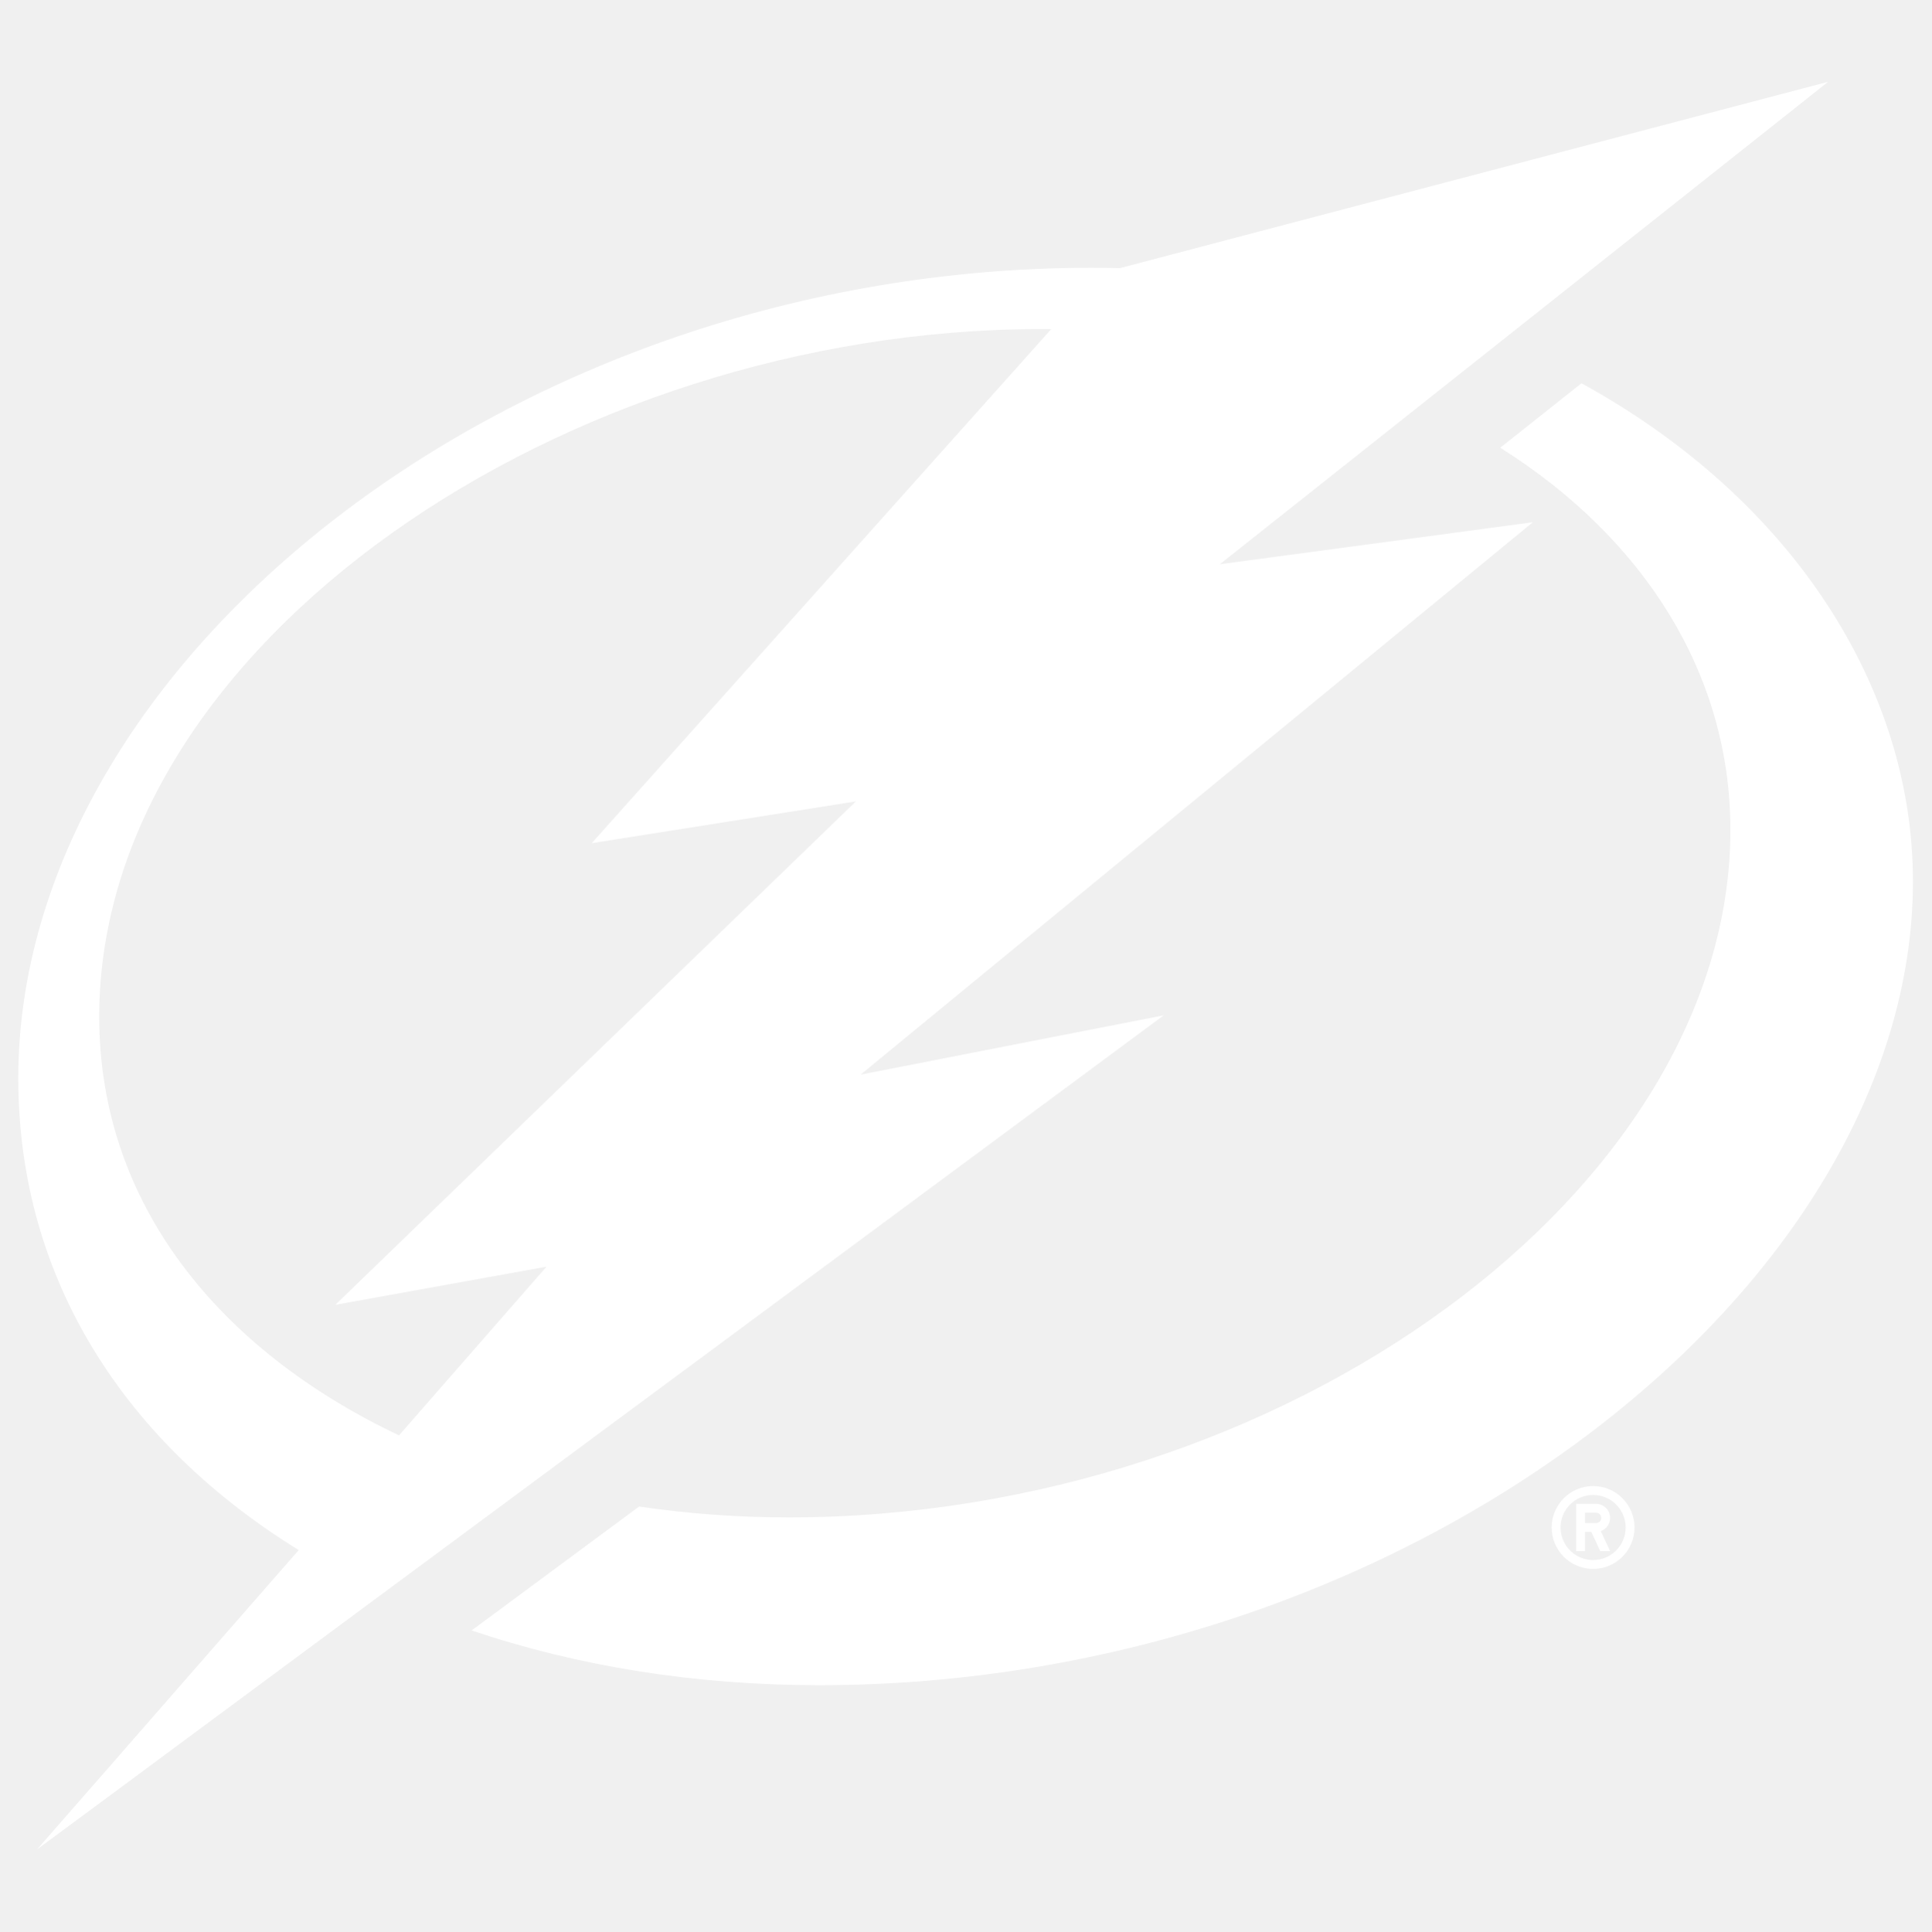
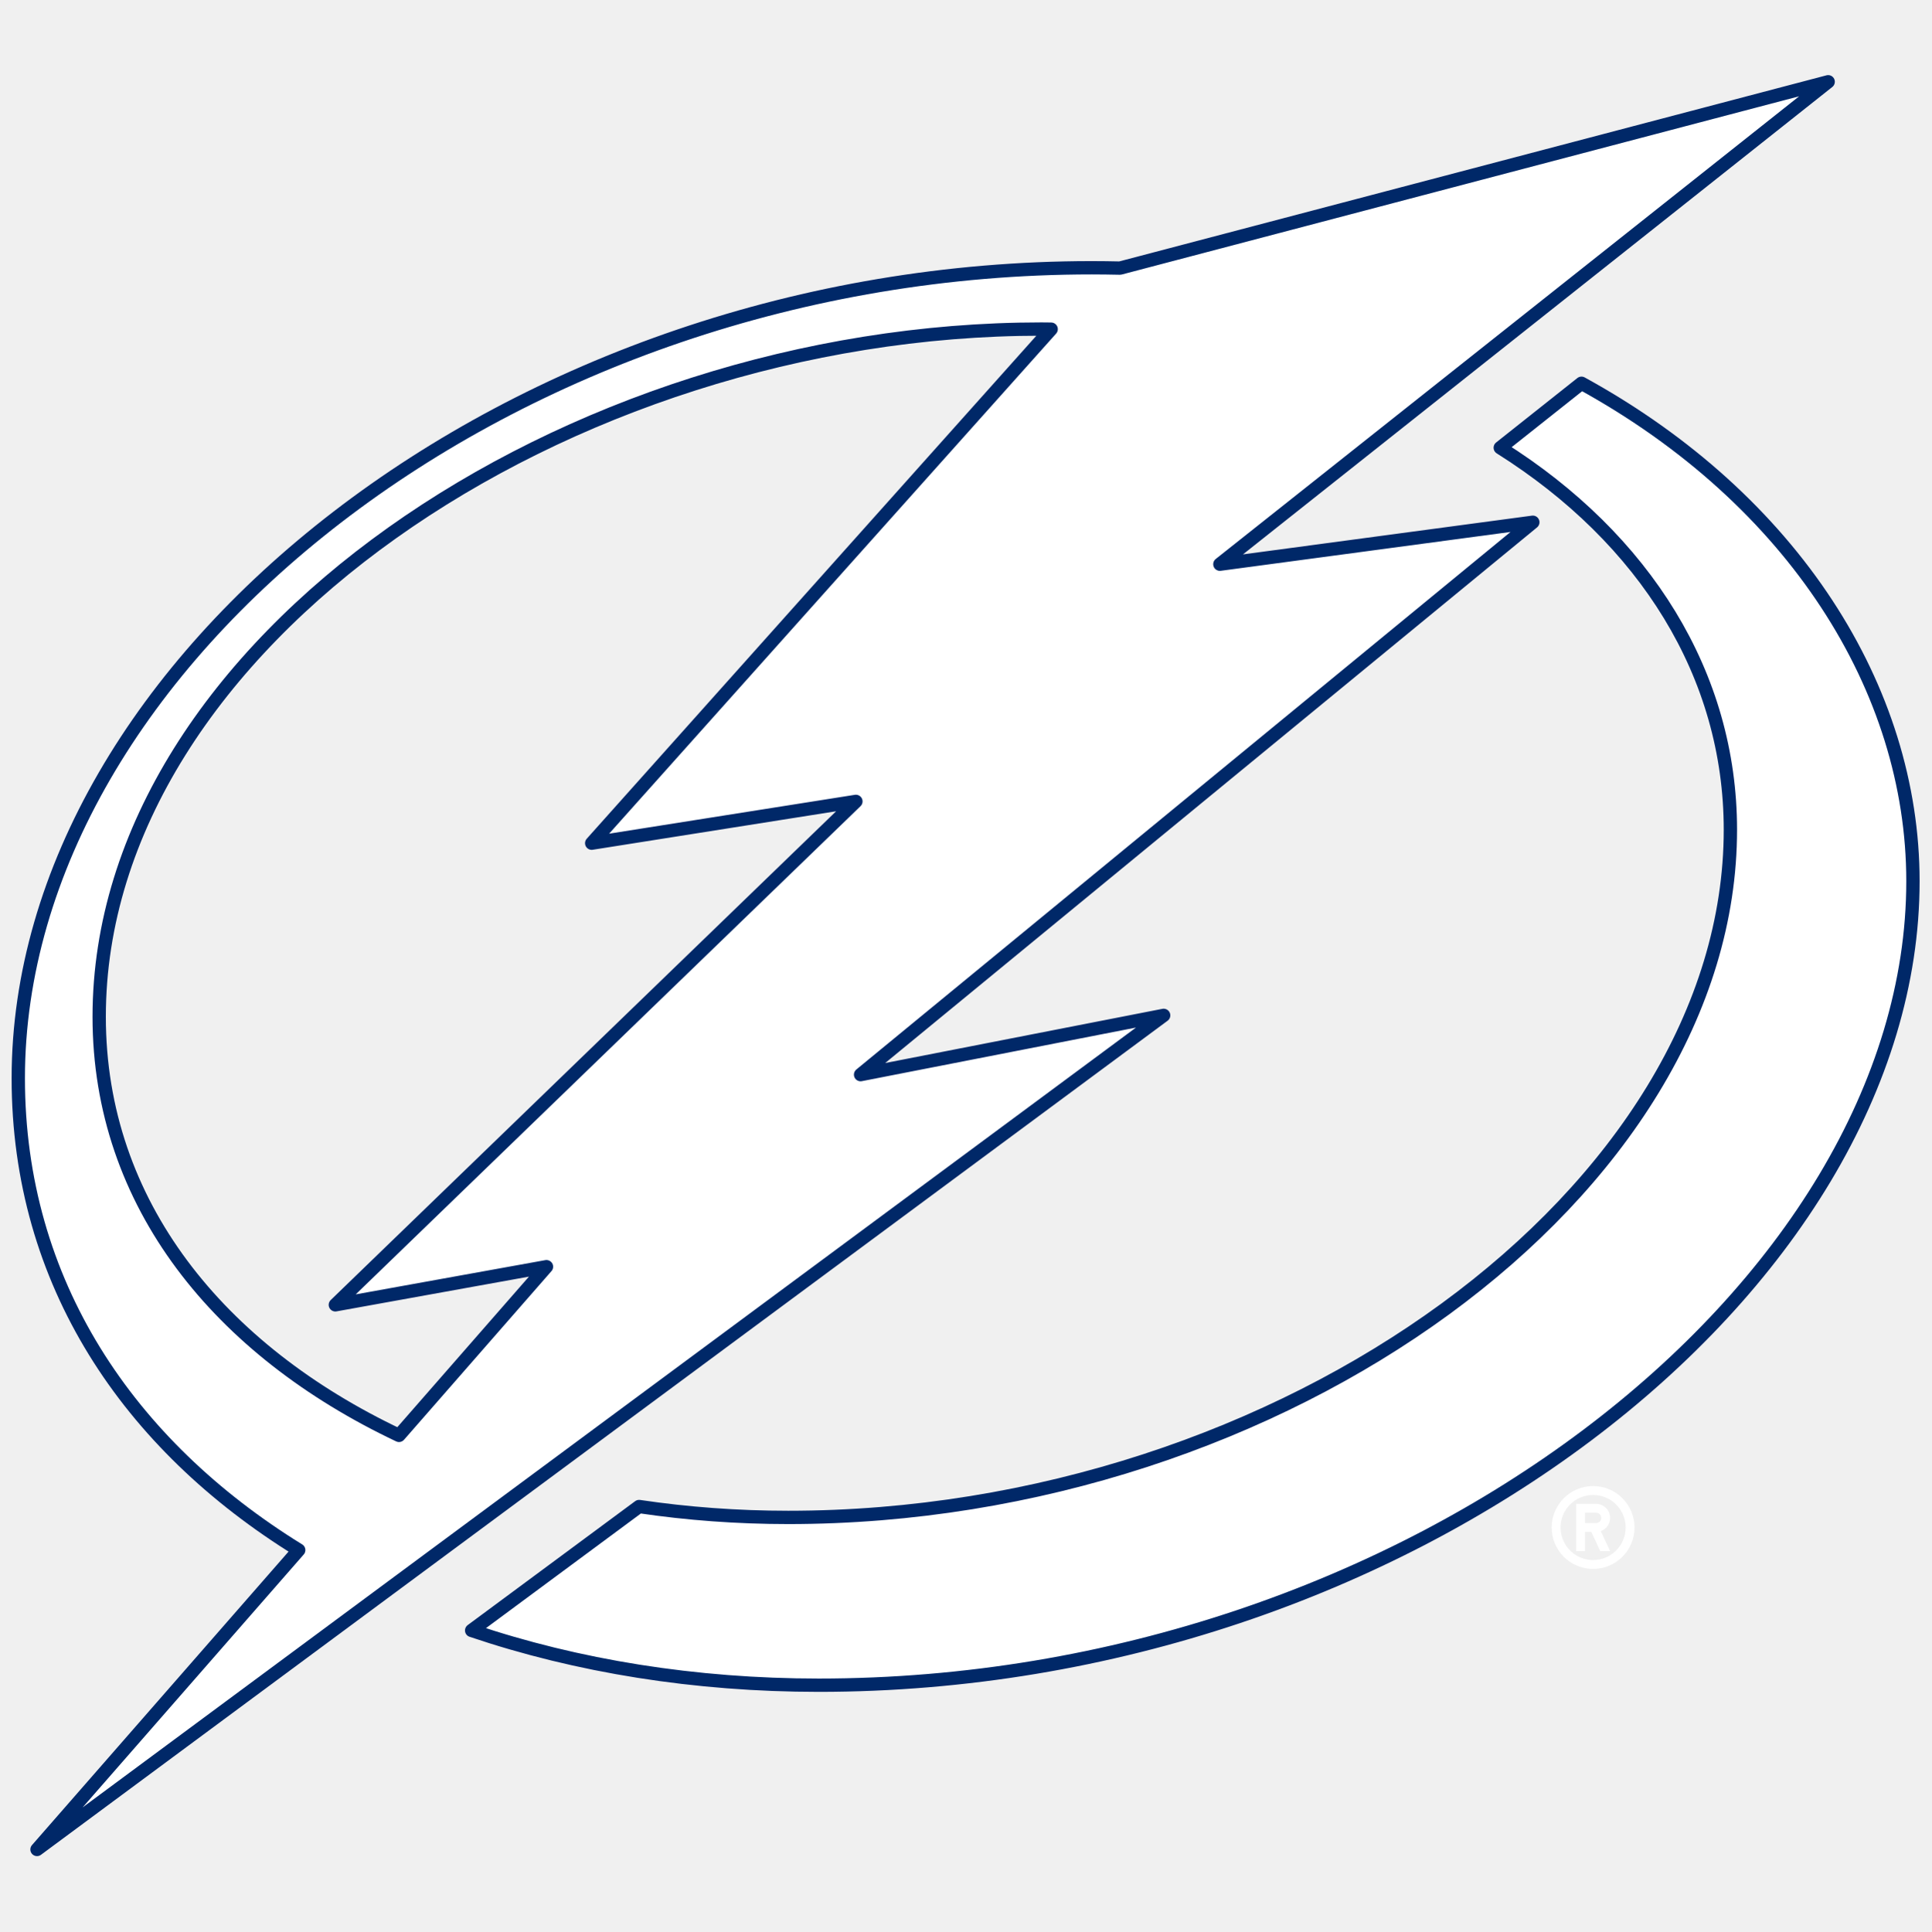
<svg xmlns="http://www.w3.org/2000/svg" viewBox="190 30 580 580">
  <path fill="#fff" d="M668.46 476.31c-6.869 0-12.446 5.569-12.446 12.443 0 6.867 5.577 12.444 12.446 12.444s12.439-5.577 12.439-12.443c0-6.875-5.568-12.444-12.439-12.444m0 22.217a9.76 9.76 0 0 1-9.031-6.032 9.8 9.8 0 0 1-.742-3.741c0-5.4 4.368-9.768 9.773-9.768 5.401 0 9.772 4.368 9.772 9.768s-4.371 9.773-9.772 9.773m5.114-12.658a4.22 4.22 0 0 0-2.608-3.896 4.2 4.2 0 0 0-1.615-.32h-5.995v14.204h2.665v-5.77h1.913l2.692 5.77h2.948l-2.812-6.015a4.22 4.22 0 0 0 2.812-3.973Zm-4.223 1.553h-3.33v-3.11h3.33c.857 0 1.557.698 1.557 1.558a1.56 1.56 0 0 1-1.557 1.552" />
-   <path fill="#fff" d="M764.51 294.65c0-57.708-35.875-114.593-99.544-149.548l-24.397 19.359c43.511 27.379 69.119 68.294 69.119 114.726 0 108.376-133.922 206.537-282.959 206.537-15.298 0-30.3-1.12-44.79-3.27l-50.293 37.217c31.756 10.744 67.195 16.447 104.229 16.447 176.923 0 328.635-119.447 328.635-241.468" />
-   <path fill="#fff" d="m539.479 334.945-91.021 17.796 201.896-165.898-93.99 12.6L739.052 54.556l-212.677 55.959a401 401 0 0 0-8.461-.102c-174.292 0-322.424 118.452-322.424 243.424 0 61.316 33.027 110.093 84.217 141.698l-78.593 89.91zm-319.692.41c0-112.064 140.229-206.531 282.962-206.531.986 0 1.959.019 2.945.029L367.7 283.23l79.35-12.55-156.34 151.197 63.408-11.452-44.29 50.66c-53.813-25.484-90.042-69.43-90.042-125.73" />
+   <path fill="#fff" stroke="#002868" stroke-width="4" stroke-linejoin="round" stroke-linecap="round" d="M764.51 294.65c0-57.708-35.875-114.593-99.544-149.548l-24.397 19.359c43.511 27.379 69.119 68.294 69.119 114.726 0 108.376-133.922 206.537-282.959 206.537-15.298 0-30.3-1.12-44.79-3.27l-50.293 37.217c31.756 10.744 67.195 16.447 104.229 16.447 176.923 0 328.635-119.447 328.635-241.468" />
+   <path fill="#fff" stroke="#002868" stroke-width="4" stroke-linejoin="round" stroke-linecap="round" d="m539.479 334.945-91.021 17.796 201.896-165.898-93.99 12.6L739.052 54.556l-212.677 55.959a401 401 0 0 0-8.461-.102c-174.292 0-322.424 118.452-322.424 243.424 0 61.316 33.027 110.093 84.217 141.698l-78.593 89.91zm-319.692.41c0-112.064 140.229-206.531 282.962-206.531.986 0 1.959.019 2.945.029L367.7 283.23l79.35-12.55-156.34 151.197 63.408-11.452-44.29 50.66c-53.813-25.484-90.042-69.43-90.042-125.73" />
</svg>
